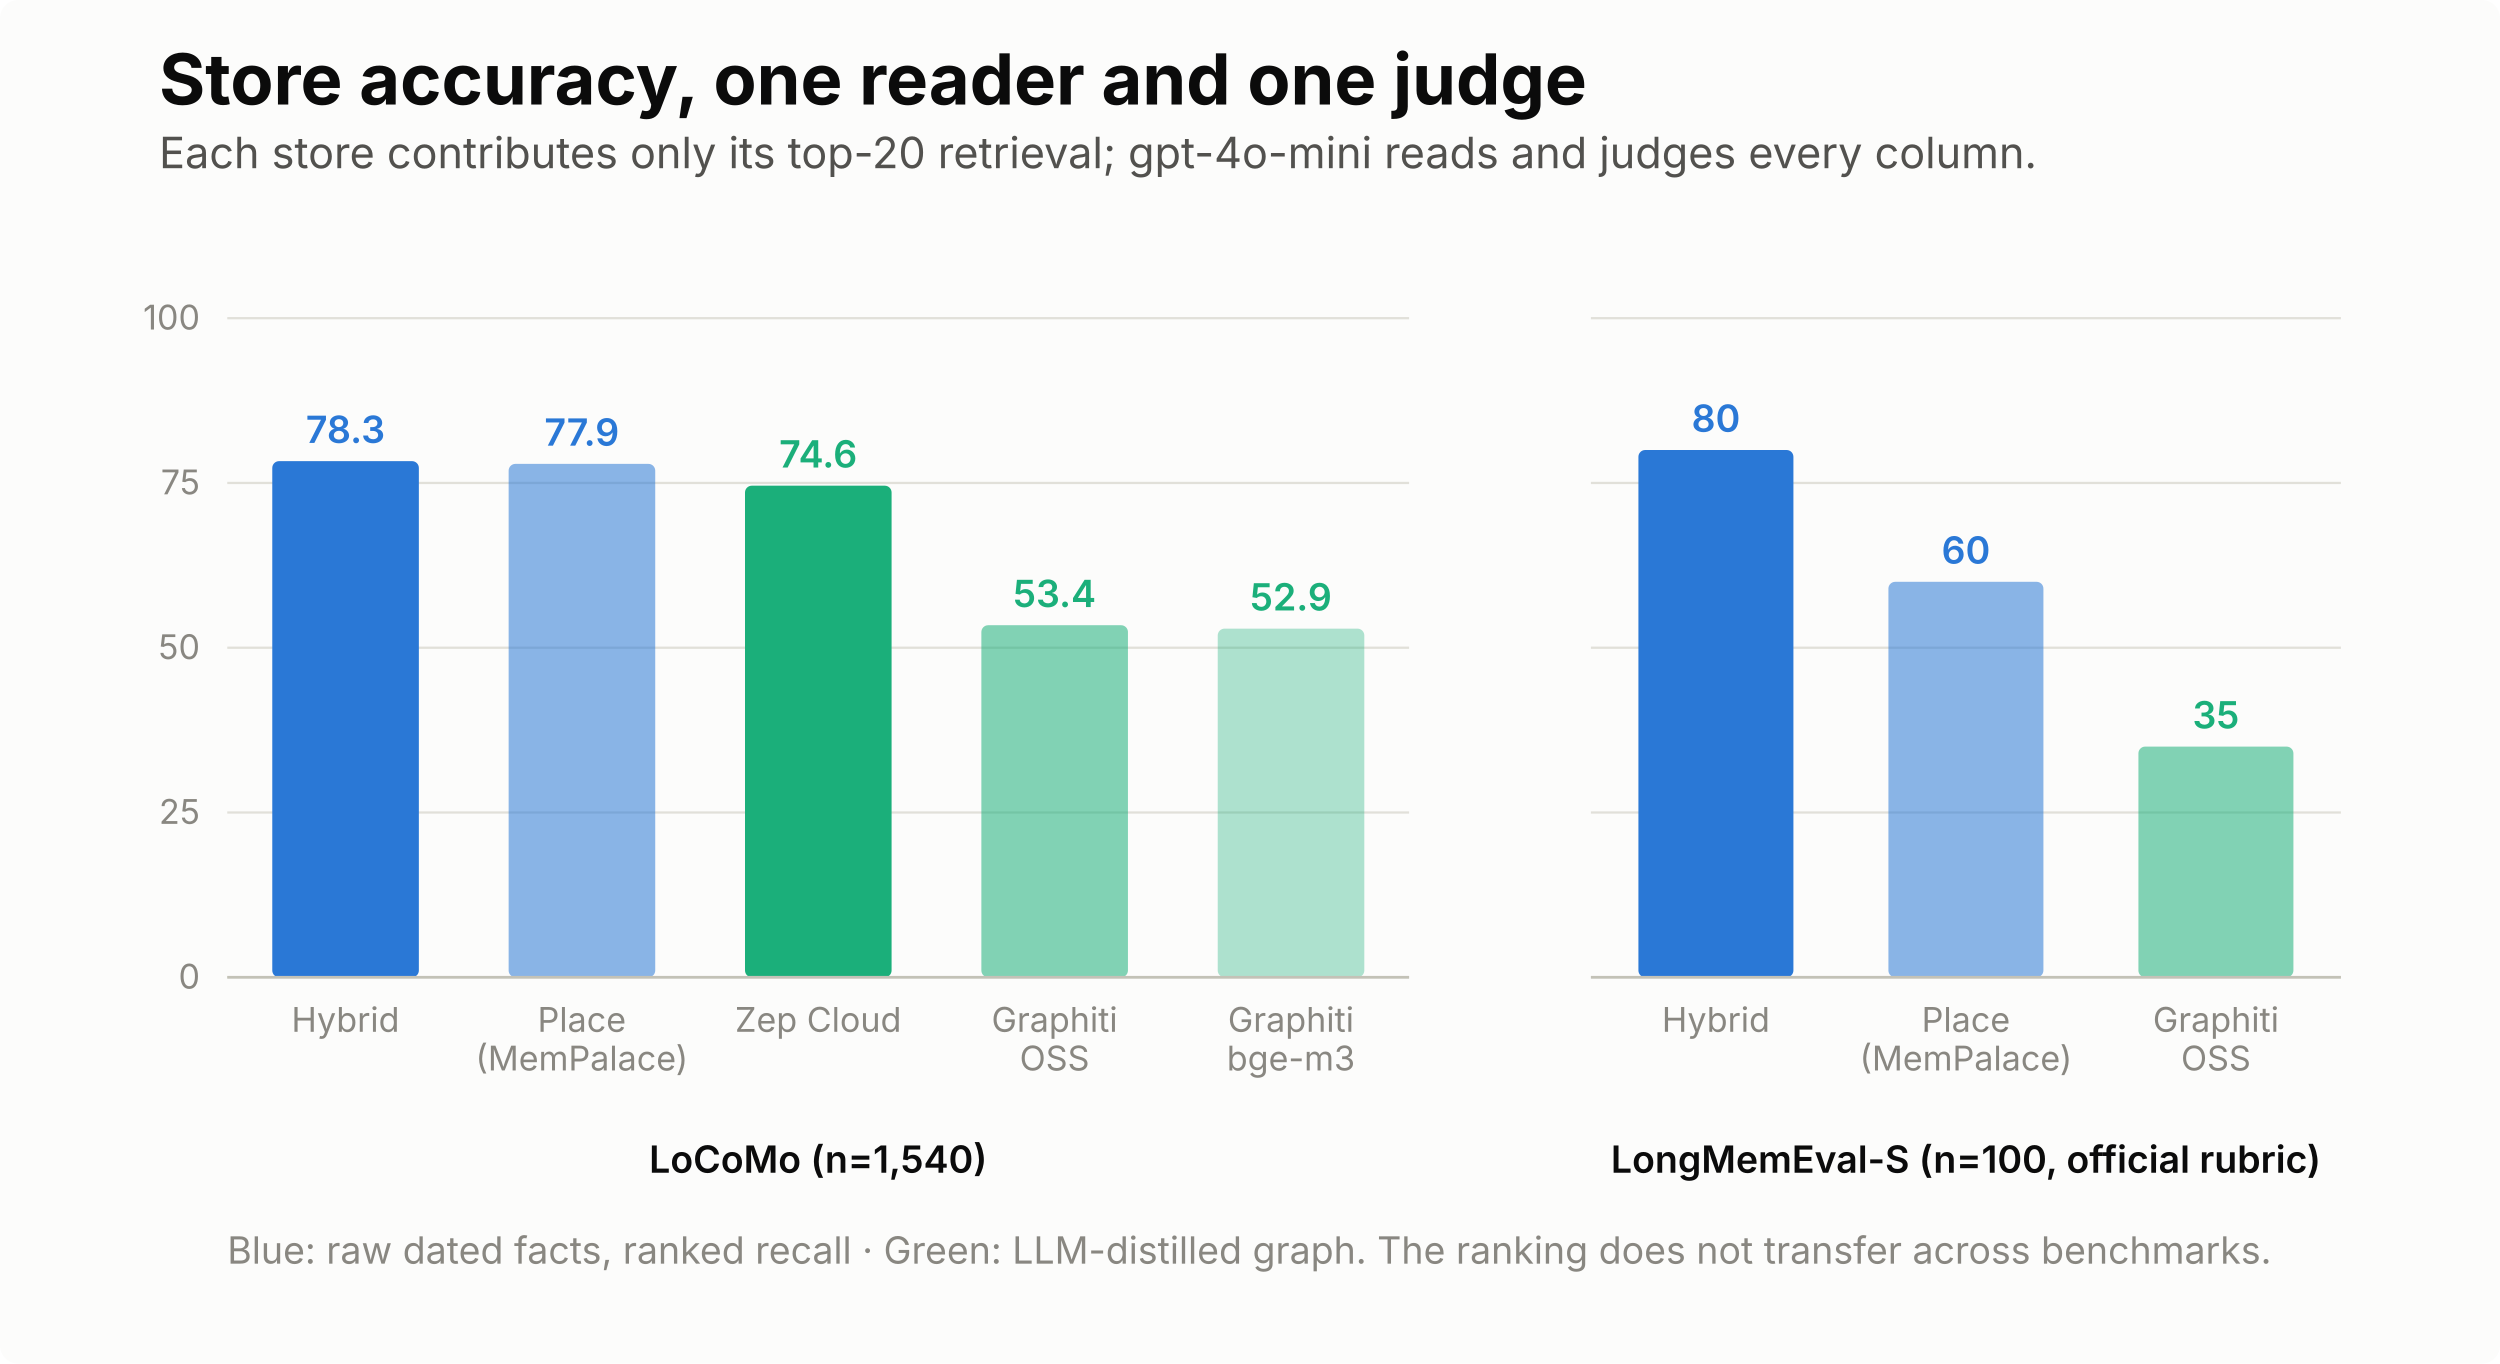
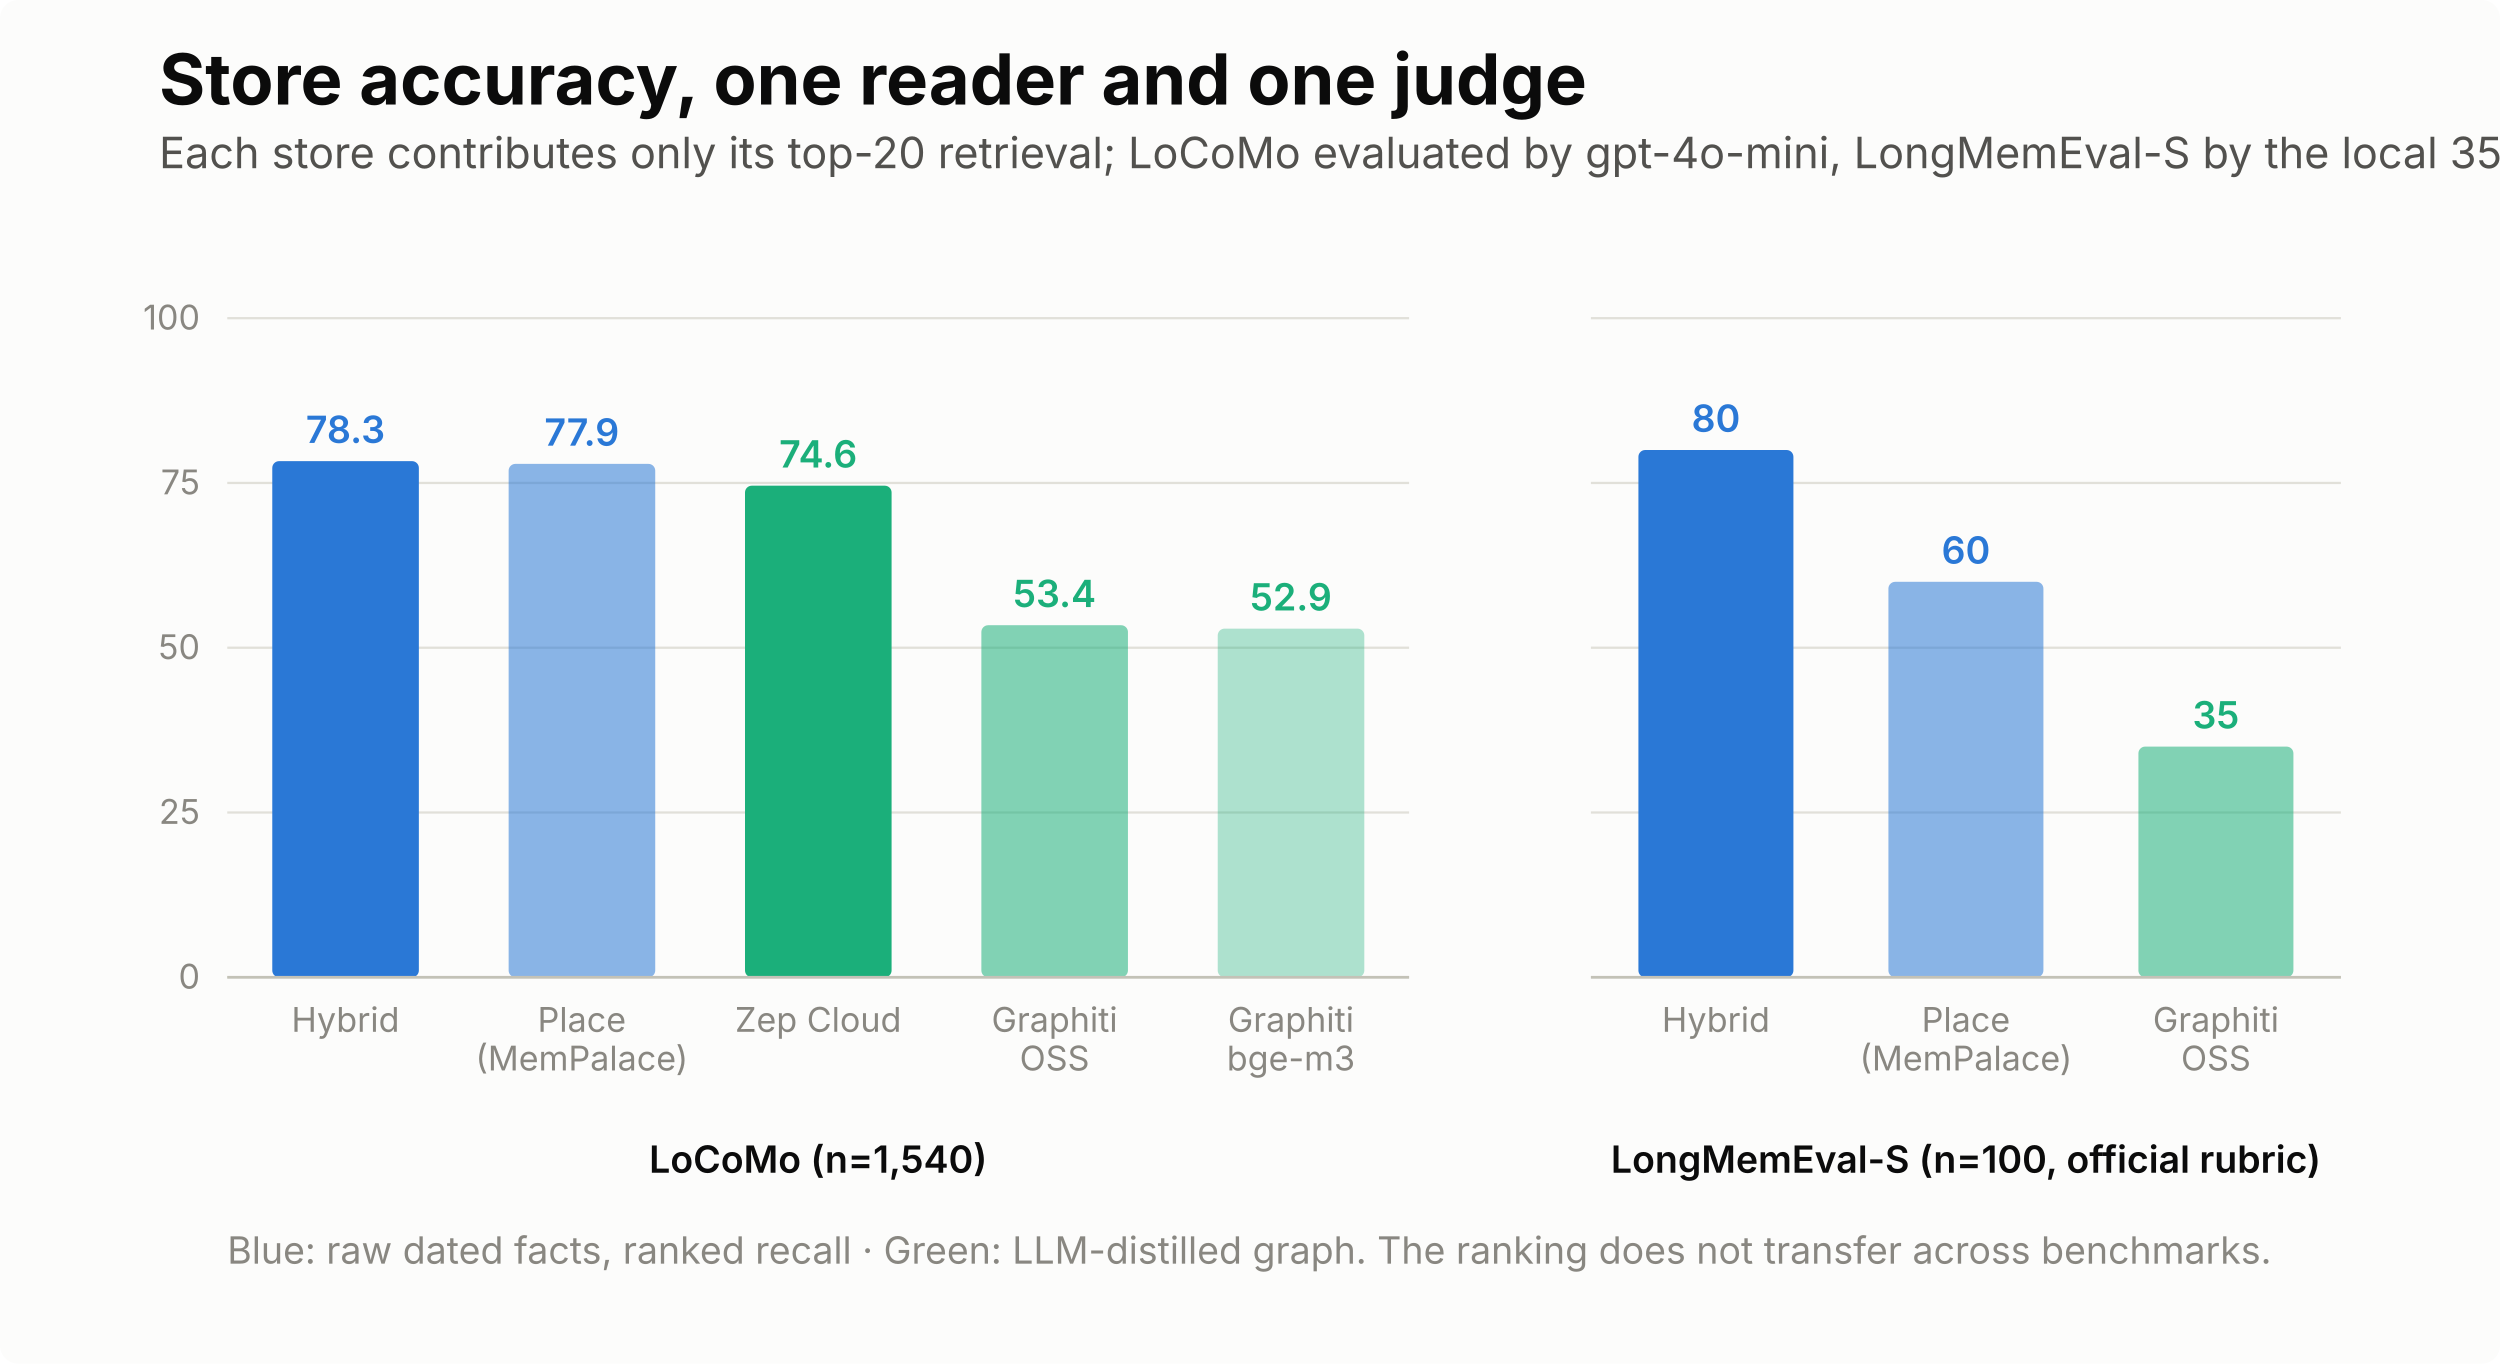
<svg xmlns="http://www.w3.org/2000/svg" width="1100" height="600" viewBox="0 0 1100 600">
  <rect width="100%" height="100%" fill="#fcfcfb" rx="8" />
  <style>text { font-family: -apple-system, BlinkMacSystemFont, "Segoe UI", sans-serif; fill: #52514e; font-size: 18px; }.title { font-size: 31px; font-weight: 700; fill: #0b0b0b; }.subtitle { font-size: 19px; fill: #52514e; }.tick { font-size: 15px; fill: #898781; }.small { font-size: 16.5px; fill: #52514e; }.axis { stroke: #c3c2b7; stroke-width: 1.2; }.grid { stroke: #e1e0d9; stroke-width: 1; }</style>
  <text class="title" x="70" y="46">Store accuracy, one reader and one judge</text>
-   <text class="subtitle" x="70" y="74">Each store contributes only its top-20 retrieval; gpt-4o-mini reads and judges every column.</text>
+   <text class="subtitle" x="70" y="74">Each store contributes only its top-20 retrieval; LoCoMo evaluated by gpt-4o-mini, LongMemEval-S by the local 35B (official rubric).</text>
  <line class="grid" x1="100" y1="430.0" x2="620" y2="430.0" />
  <line class="grid" x1="700" y1="430.0" x2="1030" y2="430.0" />
  <text class="tick" x="88" y="435.0" text-anchor="end">0</text>
  <line class="grid" x1="100" y1="357.5" x2="620" y2="357.5" />
  <line class="grid" x1="700" y1="357.5" x2="1030" y2="357.5" />
  <text class="tick" x="88" y="362.5" text-anchor="end">25</text>
  <line class="grid" x1="100" y1="285.0" x2="620" y2="285.0" />
  <line class="grid" x1="700" y1="285.0" x2="1030" y2="285.0" />
  <text class="tick" x="88" y="290.0" text-anchor="end">50</text>
  <line class="grid" x1="100" y1="212.5" x2="620" y2="212.5" />
  <line class="grid" x1="700" y1="212.5" x2="1030" y2="212.5" />
  <text class="tick" x="88" y="217.5" text-anchor="end">75</text>
  <line class="grid" x1="100" y1="140.0" x2="620" y2="140.0" />
  <line class="grid" x1="700" y1="140.0" x2="1030" y2="140.0" />
  <text class="tick" x="88" y="145.0" text-anchor="end">100</text>
  <rect x="119.8" y="202.9" width="64.5" height="227.1" rx="3" fill="#2a78d6" opacity="1" />
  <text class="small" x="152.0" y="194.9" text-anchor="middle" style="fill:#2a78d6;font-weight:600">78.3</text>
  <text class="tick" x="152.0" y="454" text-anchor="middle">Hybrid</text>
  <rect x="223.8" y="204.1" width="64.5" height="225.9" rx="3" fill="#2a78d6" opacity="0.55" />
  <text class="small" x="256.0" y="196.1" text-anchor="middle" style="fill:#2a78d6;font-weight:600">77.9</text>
  <text class="tick" x="256.0" y="454" text-anchor="middle">Place</text>
  <text class="tick" x="256.0" y="471" text-anchor="middle">(MemPalace)</text>
  <rect x="327.8" y="213.7" width="64.5" height="216.3" rx="3" fill="#1baf7a" opacity="1" />
  <text class="small" x="360.0" y="205.7" text-anchor="middle" style="fill:#1baf7a;font-weight:600">74.6</text>
  <text class="tick" x="360.0" y="454" text-anchor="middle">Zep Cloud</text>
  <rect x="431.8" y="275.1" width="64.5" height="154.9" rx="3" fill="#1baf7a" opacity="0.55" />
  <text class="small" x="464.0" y="267.1" text-anchor="middle" style="fill:#1baf7a;font-weight:600">53.4</text>
  <text class="tick" x="464.0" y="454" text-anchor="middle">Graphiti</text>
  <text class="tick" x="464.0" y="471" text-anchor="middle">OSS</text>
  <rect x="535.8" y="276.6" width="64.5" height="153.4" rx="3" fill="#1baf7a" opacity="0.35" />
  <text class="small" x="568.0" y="268.6" text-anchor="middle" style="fill:#1baf7a;font-weight:600">52.9</text>
  <text class="tick" x="568.0" y="454" text-anchor="middle">Graphiti</text>
  <text class="tick" x="568.0" y="471" text-anchor="middle">bge-m3</text>
  <line class="axis" x1="100" y1="430" x2="620" y2="430" />
  <rect x="720.9" y="198.0" width="68.2" height="232.0" rx="3" fill="#2a78d6" opacity="1" />
  <text class="small" x="755.0" y="190.0" text-anchor="middle" style="fill:#2a78d6;font-weight:600">80</text>
  <text class="tick" x="755.0" y="454" text-anchor="middle">Hybrid</text>
  <rect x="830.9" y="256.0" width="68.2" height="174.0" rx="3" fill="#2a78d6" opacity="0.55" />
  <text class="small" x="865.0" y="248.0" text-anchor="middle" style="fill:#2a78d6;font-weight:600">60</text>
  <text class="tick" x="865.0" y="454" text-anchor="middle">Place</text>
  <text class="tick" x="865.0" y="471" text-anchor="middle">(MemPalace)</text>
  <rect x="940.9" y="328.5" width="68.2" height="101.5" rx="3" fill="#1baf7a" opacity="0.55" />
  <text class="small" x="975.0" y="320.5" text-anchor="middle" style="fill:#1baf7a;font-weight:600">35</text>
  <text class="tick" x="975.0" y="454" text-anchor="middle">Graphiti</text>
  <text class="tick" x="975.0" y="471" text-anchor="middle">OSS</text>
  <line class="axis" x1="700" y1="430" x2="1030" y2="430" />
  <text class="small" x="360" y="516" text-anchor="middle" style="font-weight:600;fill:#0b0b0b">LoCoMo (n=1,540)</text>
  <text class="small" x="865" y="516" text-anchor="middle" style="font-weight:600;fill:#0b0b0b">LongMemEval-S (n=100, official rubric)</text>
  <text class="small" x="100" y="556" style="fill:#898781">Blue: raw dated facts, ranked recall · Green: LLM-distilled graph. The ranking does not transfer across benchmarks.</text>
</svg>
